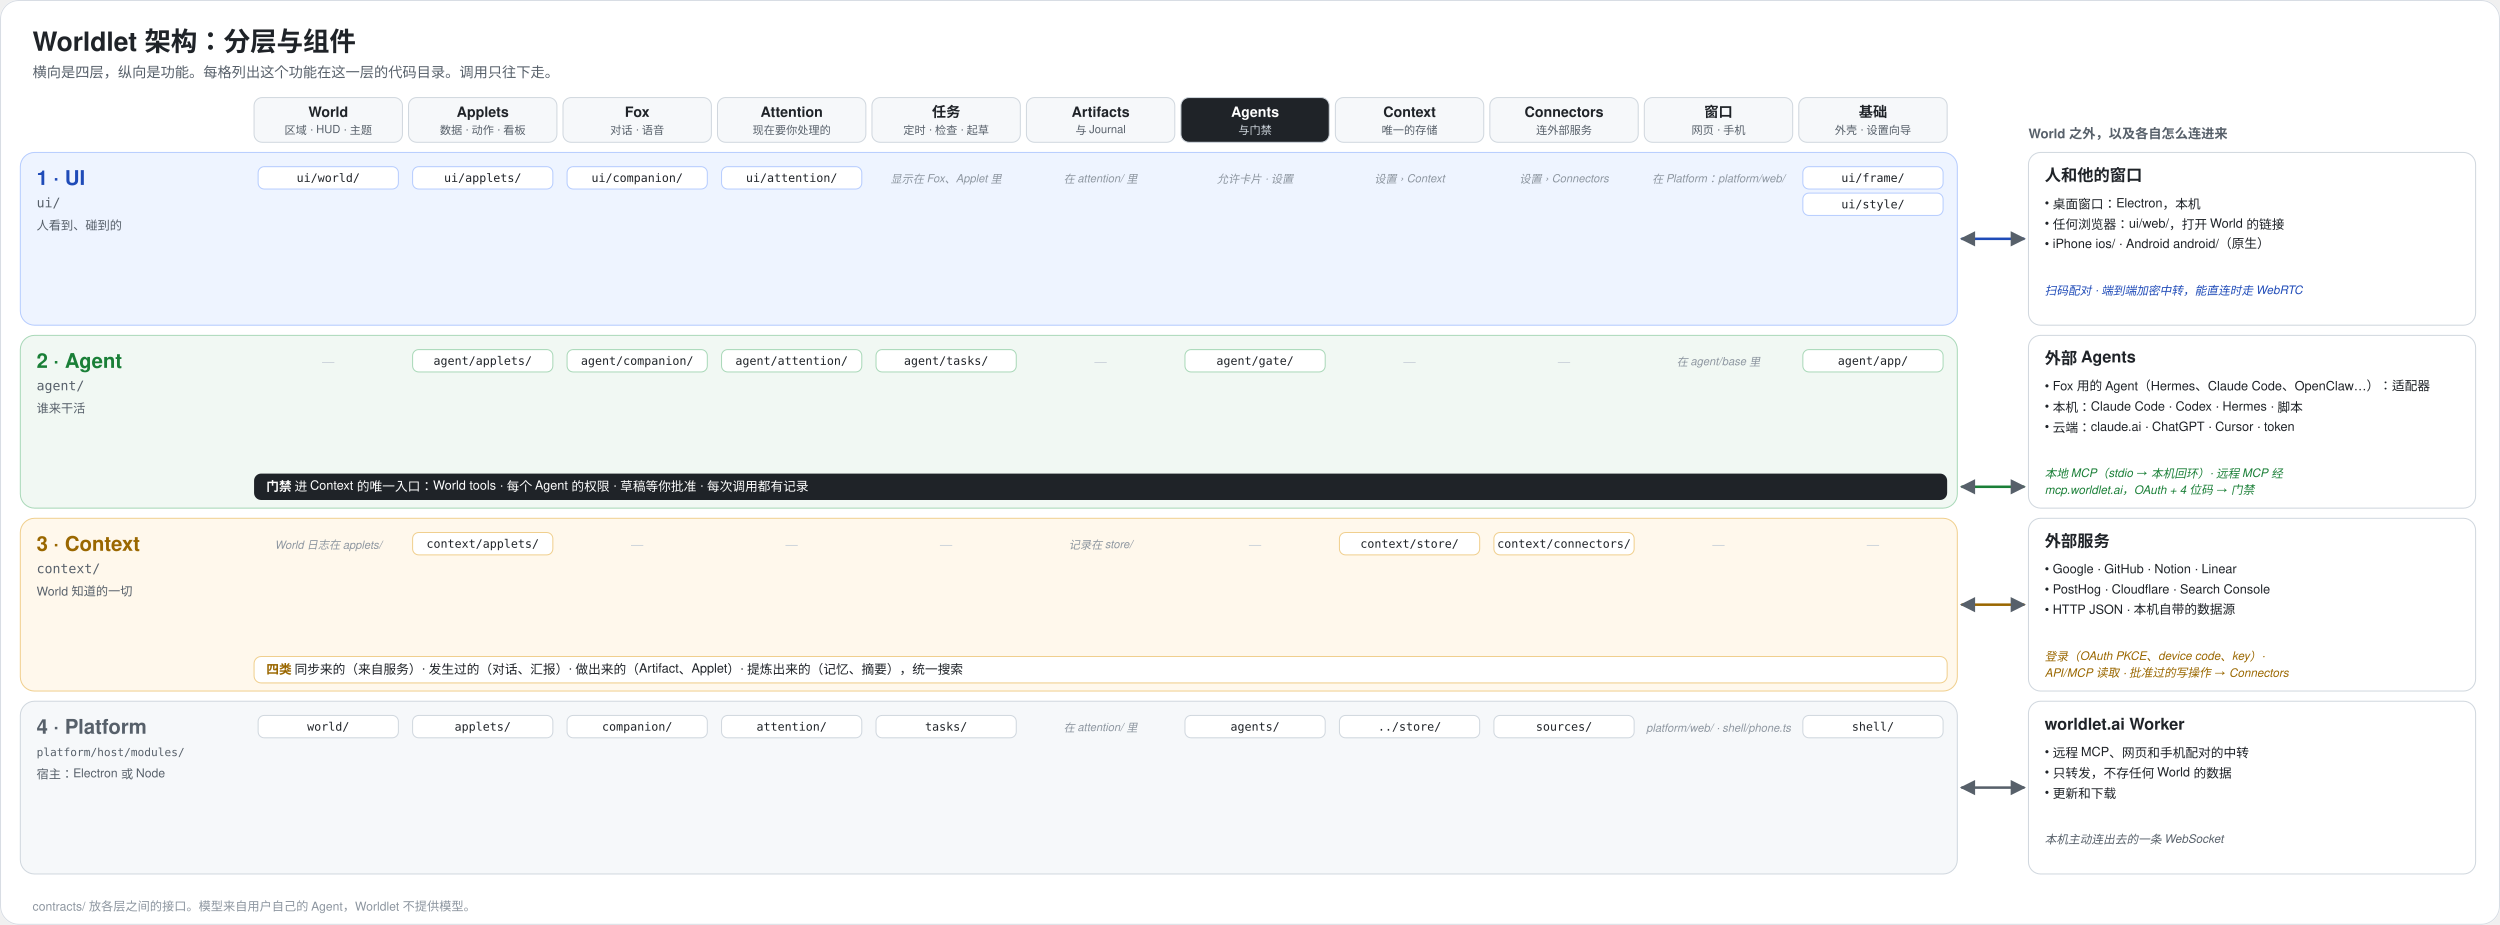
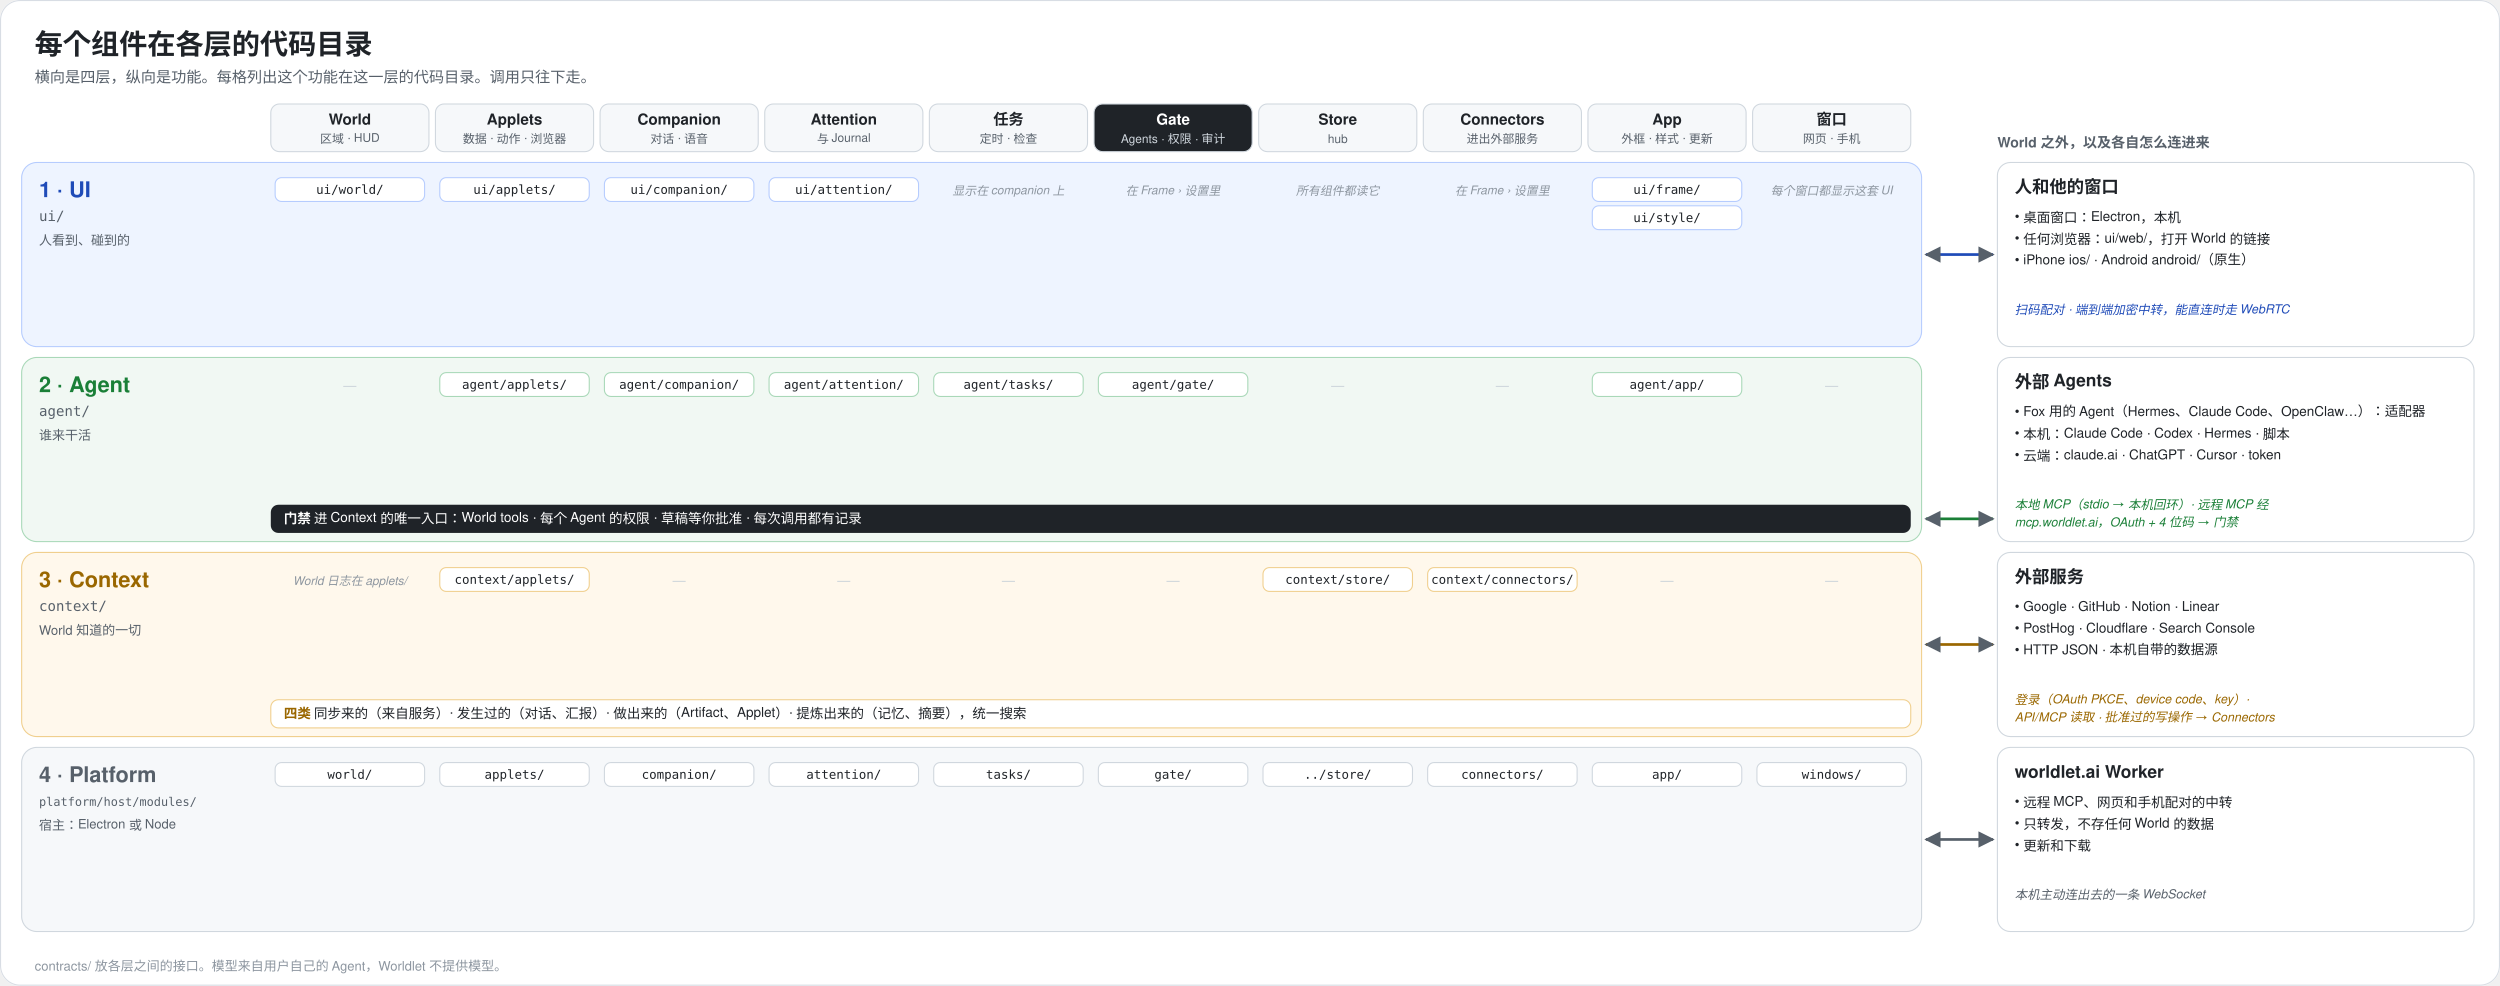
- <svg xmlns="http://www.w3.org/2000/svg" width="2460" height="910" viewBox="0 0 2460 910" font-family="-apple-system, 'Segoe UI', Helvetica, Arial, sans-serif">
+ <svg xmlns="http://www.w3.org/2000/svg" width="2308" height="910" viewBox="0 0 2308 910" font-family="-apple-system, 'Segoe UI', Helvetica, Arial, sans-serif">
  <defs>
    <marker id="ar" viewBox="0 0 10 10" refX="9" refY="5" markerWidth="6" markerHeight="6" orient="auto-start-reverse">
      <path d="M0 0L10 5L0 10z" fill="#57606A" />
    </marker>
  </defs>
-   <rect width="2460" height="910" rx="18" fill="#FFFFFF" />
-   <rect x="0.5" y="0.5" width="2459" height="909" rx="18" fill="none" stroke="#D8DDE4" />
-   <text x="32" y="50" font-size="26" font-weight="700" fill="#1F2328">Worldlet 架构：分层与组件</text>
+   <rect width="2308" height="910" rx="18" fill="#FFFFFF" />
+   <rect x="0.5" y="0.5" width="2307" height="909" rx="18" fill="none" stroke="#D8DDE4" />
+   <text x="32" y="50" font-size="26" font-weight="700" fill="#1F2328">每个组件在各层的代码目录</text>
  <text x="32" y="76" font-size="14" fill="#57606A">横向是四层，纵向是功能。每格列出这个功能在这一层的代码目录。调用只往下走。</text>
  <rect x="250" y="96" width="146" height="44" rx="8" fill="#F6F8FA" stroke="#D0D7DE" />
  <text x="323.0" y="115" font-size="14" font-weight="700" text-anchor="middle" fill="#1F2328">World</text>
-   <text x="323.0" y="132" font-size="11" text-anchor="middle" fill="#57606A">区域 · HUD · 主题</text>
+   <text x="323.0" y="132" font-size="11" text-anchor="middle" fill="#57606A">区域 · HUD</text>
  <rect x="402" y="96" width="146" height="44" rx="8" fill="#F6F8FA" stroke="#D0D7DE" />
  <text x="475.0" y="115" font-size="14" font-weight="700" text-anchor="middle" fill="#1F2328">Applets</text>
-   <text x="475.0" y="132" font-size="11" text-anchor="middle" fill="#57606A">数据 · 动作 · 看板</text>
+   <text x="475.0" y="132" font-size="11" text-anchor="middle" fill="#57606A">数据 · 动作 · 浏览器</text>
  <rect x="554" y="96" width="146" height="44" rx="8" fill="#F6F8FA" stroke="#D0D7DE" />
-   <text x="627.0" y="115" font-size="14" font-weight="700" text-anchor="middle" fill="#1F2328">Fox</text>
+   <text x="627.0" y="115" font-size="14" font-weight="700" text-anchor="middle" fill="#1F2328">Companion</text>
  <text x="627.0" y="132" font-size="11" text-anchor="middle" fill="#57606A">对话 · 语音</text>
  <rect x="706" y="96" width="146" height="44" rx="8" fill="#F6F8FA" stroke="#D0D7DE" />
  <text x="779.0" y="115" font-size="14" font-weight="700" text-anchor="middle" fill="#1F2328">Attention</text>
-   <text x="779.0" y="132" font-size="11" text-anchor="middle" fill="#57606A">现在要你处理的</text>
+   <text x="779.0" y="132" font-size="11" text-anchor="middle" fill="#57606A">与 Journal</text>
  <rect x="858" y="96" width="146" height="44" rx="8" fill="#F6F8FA" stroke="#D0D7DE" />
  <text x="931.0" y="115" font-size="14" font-weight="700" text-anchor="middle" fill="#1F2328">任务</text>
-   <text x="931.0" y="132" font-size="11" text-anchor="middle" fill="#57606A">定时 · 检查 · 起草</text>
-   <rect x="1010" y="96" width="146" height="44" rx="8" fill="#F6F8FA" stroke="#D0D7DE" />
-   <text x="1083.0" y="115" font-size="14" font-weight="700" text-anchor="middle" fill="#1F2328">Artifacts</text>
-   <text x="1083.0" y="132" font-size="11" text-anchor="middle" fill="#57606A">与 Journal</text>
-   <rect x="1162" y="96" width="146" height="44" rx="8" fill="#1F2328" stroke="#D0D7DE" />
-   <text x="1235.0" y="115" font-size="14" font-weight="700" text-anchor="middle" fill="#FFFFFF">Agents</text>
-   <text x="1235.0" y="132" font-size="11" text-anchor="middle" fill="#D0D7DE">与门禁</text>
+   <text x="931.0" y="132" font-size="11" text-anchor="middle" fill="#57606A">定时 · 检查</text>
+   <rect x="1010" y="96" width="146" height="44" rx="8" fill="#1F2328" stroke="#D0D7DE" />
+   <text x="1083.0" y="115" font-size="14" font-weight="700" text-anchor="middle" fill="#FFFFFF">Gate</text>
+   <text x="1083.0" y="132" font-size="11" text-anchor="middle" fill="#D0D7DE">Agents · 权限 · 审计</text>
+   <rect x="1162" y="96" width="146" height="44" rx="8" fill="#F6F8FA" stroke="#D0D7DE" />
+   <text x="1235.0" y="115" font-size="14" font-weight="700" text-anchor="middle" fill="#1F2328">Store</text>
+   <text x="1235.0" y="132" font-size="11" text-anchor="middle" fill="#57606A">hub</text>
  <rect x="1314" y="96" width="146" height="44" rx="8" fill="#F6F8FA" stroke="#D0D7DE" />
-   <text x="1387.0" y="115" font-size="14" font-weight="700" text-anchor="middle" fill="#1F2328">Context</text>
-   <text x="1387.0" y="132" font-size="11" text-anchor="middle" fill="#57606A">唯一的存储</text>
+   <text x="1387.0" y="115" font-size="14" font-weight="700" text-anchor="middle" fill="#1F2328">Connectors</text>
+   <text x="1387.0" y="132" font-size="11" text-anchor="middle" fill="#57606A">进出外部服务</text>
  <rect x="1466" y="96" width="146" height="44" rx="8" fill="#F6F8FA" stroke="#D0D7DE" />
-   <text x="1539.0" y="115" font-size="14" font-weight="700" text-anchor="middle" fill="#1F2328">Connectors</text>
-   <text x="1539.0" y="132" font-size="11" text-anchor="middle" fill="#57606A">连外部服务</text>
+   <text x="1539.0" y="115" font-size="14" font-weight="700" text-anchor="middle" fill="#1F2328">App</text>
+   <text x="1539.0" y="132" font-size="11" text-anchor="middle" fill="#57606A">外框 · 样式 · 更新</text>
  <rect x="1618" y="96" width="146" height="44" rx="8" fill="#F6F8FA" stroke="#D0D7DE" />
  <text x="1691.0" y="115" font-size="14" font-weight="700" text-anchor="middle" fill="#1F2328">窗口</text>
  <text x="1691.0" y="132" font-size="11" text-anchor="middle" fill="#57606A">网页 · 手机</text>
-   <rect x="1770" y="96" width="146" height="44" rx="8" fill="#F6F8FA" stroke="#D0D7DE" />
-   <text x="1843.0" y="115" font-size="14" font-weight="700" text-anchor="middle" fill="#1F2328">基础</text>
-   <text x="1843.0" y="132" font-size="11" text-anchor="middle" fill="#57606A">外壳 · 设置向导</text>
-   <rect x="20" y="150" width="1906" height="170" rx="14" fill="#EEF4FF" stroke="#B6CCFE" />
+   <rect x="20" y="150" width="1754" height="170" rx="14" fill="#EEF4FF" stroke="#B6CCFE" />
  <text x="36" y="182" font-size="20" font-weight="800" fill="#1F4BB8">1 · UI</text>
  <text x="36" y="204" font-size="13" font-family="ui-monospace, Menlo, monospace" fill="#57606A">ui/</text>
  <text x="36" y="226" font-size="12" fill="#57606A">人看到、碰到的</text>
  <rect x="254" y="164" width="138" height="22" rx="6" fill="#FFFFFF" stroke="#B6CCFE" />
  <text x="323.0" y="179" font-size="11.5" font-family="ui-monospace, Menlo, monospace" text-anchor="middle" fill="#1F2328">ui/world/</text>
  <rect x="406" y="164" width="138" height="22" rx="6" fill="#FFFFFF" stroke="#B6CCFE" />
  <text x="475.0" y="179" font-size="11.5" font-family="ui-monospace, Menlo, monospace" text-anchor="middle" fill="#1F2328">ui/applets/</text>
  <rect x="558" y="164" width="138" height="22" rx="6" fill="#FFFFFF" stroke="#B6CCFE" />
  <text x="627.0" y="179" font-size="11.5" font-family="ui-monospace, Menlo, monospace" text-anchor="middle" fill="#1F2328">ui/companion/</text>
  <rect x="710" y="164" width="138" height="22" rx="6" fill="#FFFFFF" stroke="#B6CCFE" />
  <text x="779.0" y="179" font-size="11.5" font-family="ui-monospace, Menlo, monospace" text-anchor="middle" fill="#1F2328">ui/attention/</text>
-   <text x="931.0" y="180" font-size="11" text-anchor="middle" fill="#8C959F" font-style="italic">显示在 Fox、Applet 里</text>
-   <text x="1083.0" y="180" font-size="11" text-anchor="middle" fill="#8C959F" font-style="italic">在 attention/ 里</text>
-   <text x="1235.0" y="180" font-size="11" text-anchor="middle" fill="#8C959F" font-style="italic">允许卡片 · 设置</text>
-   <text x="1387.0" y="180" font-size="11" text-anchor="middle" fill="#8C959F" font-style="italic">设置 › Context</text>
-   <text x="1539.0" y="180" font-size="11" text-anchor="middle" fill="#8C959F" font-style="italic">设置 › Connectors</text>
-   <text x="1691.0" y="180" font-size="11" text-anchor="middle" fill="#8C959F" font-style="italic">在 Platform：platform/web/</text>
-   <rect x="1774" y="164" width="138" height="22" rx="6" fill="#FFFFFF" stroke="#B6CCFE" />
-   <text x="1843.0" y="179" font-size="11.5" font-family="ui-monospace, Menlo, monospace" text-anchor="middle" fill="#1F2328">ui/frame/</text>
-   <rect x="1774" y="190" width="138" height="22" rx="6" fill="#FFFFFF" stroke="#B6CCFE" />
-   <text x="1843.0" y="205" font-size="11.5" font-family="ui-monospace, Menlo, monospace" text-anchor="middle" fill="#1F2328">ui/style/</text>
-   <rect x="20" y="330" width="1906" height="170" rx="14" fill="#F1F8F3" stroke="#A9D8B8" />
+   <text x="931.0" y="180" font-size="11" text-anchor="middle" fill="#8C959F" font-style="italic">显示在 companion 上</text>
+   <text x="1083.0" y="180" font-size="11" text-anchor="middle" fill="#8C959F" font-style="italic">在 Frame › 设置里</text>
+   <text x="1235.0" y="180" font-size="11" text-anchor="middle" fill="#8C959F" font-style="italic">所有组件都读它</text>
+   <text x="1387.0" y="180" font-size="11" text-anchor="middle" fill="#8C959F" font-style="italic">在 Frame › 设置里</text>
+   <rect x="1470" y="164" width="138" height="22" rx="6" fill="#FFFFFF" stroke="#B6CCFE" />
+   <text x="1539.0" y="179" font-size="11.5" font-family="ui-monospace, Menlo, monospace" text-anchor="middle" fill="#1F2328">ui/frame/</text>
+   <rect x="1470" y="190" width="138" height="22" rx="6" fill="#FFFFFF" stroke="#B6CCFE" />
+   <text x="1539.0" y="205" font-size="11.5" font-family="ui-monospace, Menlo, monospace" text-anchor="middle" fill="#1F2328">ui/style/</text>
+   <text x="1691.0" y="180" font-size="11" text-anchor="middle" fill="#8C959F" font-style="italic">每个窗口都显示这套 UI</text>
+   <rect x="20" y="330" width="1754" height="170" rx="14" fill="#F1F8F3" stroke="#A9D8B8" />
  <text x="36" y="362" font-size="20" font-weight="800" fill="#1A7F37">2 · Agent</text>
  <text x="36" y="384" font-size="13" font-family="ui-monospace, Menlo, monospace" fill="#57606A">agent/</text>
  <text x="36" y="406" font-size="12" fill="#57606A">谁来干活</text>
  <text x="323.0" y="360" font-size="12" text-anchor="middle" fill="#C9D1D9">—</text>
  <rect x="406" y="344" width="138" height="22" rx="6" fill="#FFFFFF" stroke="#A9D8B8" />
  <text x="475.0" y="359" font-size="11.5" font-family="ui-monospace, Menlo, monospace" text-anchor="middle" fill="#1F2328">agent/applets/</text>
  <rect x="558" y="344" width="138" height="22" rx="6" fill="#FFFFFF" stroke="#A9D8B8" />
  <text x="627.0" y="359" font-size="11.5" font-family="ui-monospace, Menlo, monospace" text-anchor="middle" fill="#1F2328">agent/companion/</text>
  <rect x="710" y="344" width="138" height="22" rx="6" fill="#FFFFFF" stroke="#A9D8B8" />
  <text x="779.0" y="359" font-size="11.5" font-family="ui-monospace, Menlo, monospace" text-anchor="middle" fill="#1F2328">agent/attention/</text>
  <rect x="862" y="344" width="138" height="22" rx="6" fill="#FFFFFF" stroke="#A9D8B8" />
  <text x="931.0" y="359" font-size="11.5" font-family="ui-monospace, Menlo, monospace" text-anchor="middle" fill="#1F2328">agent/tasks/</text>
-   <text x="1083.0" y="360" font-size="12" text-anchor="middle" fill="#C9D1D9">—</text>
-   <rect x="1166" y="344" width="138" height="22" rx="6" fill="#FFFFFF" stroke="#A9D8B8" />
-   <text x="1235.0" y="359" font-size="11.5" font-family="ui-monospace, Menlo, monospace" text-anchor="middle" fill="#1F2328">agent/gate/</text>
+   <rect x="1014" y="344" width="138" height="22" rx="6" fill="#FFFFFF" stroke="#A9D8B8" />
+   <text x="1083.0" y="359" font-size="11.5" font-family="ui-monospace, Menlo, monospace" text-anchor="middle" fill="#1F2328">agent/gate/</text>
+   <text x="1235.0" y="360" font-size="12" text-anchor="middle" fill="#C9D1D9">—</text>
  <text x="1387.0" y="360" font-size="12" text-anchor="middle" fill="#C9D1D9">—</text>
-   <text x="1539.0" y="360" font-size="12" text-anchor="middle" fill="#C9D1D9">—</text>
-   <text x="1691.0" y="360" font-size="11" text-anchor="middle" fill="#8C959F" font-style="italic">在 agent/base 里</text>
-   <rect x="1774" y="344" width="138" height="22" rx="6" fill="#FFFFFF" stroke="#A9D8B8" />
-   <text x="1843.0" y="359" font-size="11.5" font-family="ui-monospace, Menlo, monospace" text-anchor="middle" fill="#1F2328">agent/app/</text>
-   <rect x="250" y="466" width="1666" height="26" rx="7" fill="#1F2328" />
+   <rect x="1470" y="344" width="138" height="22" rx="6" fill="#FFFFFF" stroke="#A9D8B8" />
+   <text x="1539.0" y="359" font-size="11.5" font-family="ui-monospace, Menlo, monospace" text-anchor="middle" fill="#1F2328">agent/app/</text>
+   <text x="1691.0" y="360" font-size="12" text-anchor="middle" fill="#C9D1D9">—</text>
+   <rect x="250" y="466" width="1514" height="26" rx="7" fill="#1F2328" />
  <text x="262" y="483" font-size="12.5" fill="#FFFFFF">
    <tspan font-weight="800">门禁</tspan>  进 Context 的唯一入口：World tools · 每个 Agent 的权限 · 草稿等你批准 · 每次调用都有记录</text>
-   <rect x="20" y="510" width="1906" height="170" rx="14" fill="#FFF8EC" stroke="#F0CF8E" />
+   <rect x="20" y="510" width="1754" height="170" rx="14" fill="#FFF8EC" stroke="#F0CF8E" />
  <text x="36" y="542" font-size="20" font-weight="800" fill="#9A6700">3 · Context</text>
  <text x="36" y="564" font-size="13" font-family="ui-monospace, Menlo, monospace" fill="#57606A">context/</text>
  <text x="36" y="586" font-size="12" fill="#57606A">World 知道的一切</text>
  <text x="323.0" y="540" font-size="11" text-anchor="middle" fill="#8C959F" font-style="italic">World 日志在 applets/</text>
  <rect x="406" y="524" width="138" height="22" rx="6" fill="#FFFFFF" stroke="#F0CF8E" />
  <text x="475.0" y="539" font-size="11.5" font-family="ui-monospace, Menlo, monospace" text-anchor="middle" fill="#1F2328">context/applets/</text>
  <text x="627.0" y="540" font-size="12" text-anchor="middle" fill="#C9D1D9">—</text>
  <text x="779.0" y="540" font-size="12" text-anchor="middle" fill="#C9D1D9">—</text>
  <text x="931.0" y="540" font-size="12" text-anchor="middle" fill="#C9D1D9">—</text>
-   <text x="1083.0" y="540" font-size="11" text-anchor="middle" fill="#8C959F" font-style="italic">记录在 store/</text>
-   <text x="1235.0" y="540" font-size="12" text-anchor="middle" fill="#C9D1D9">—</text>
+   <text x="1083.0" y="540" font-size="12" text-anchor="middle" fill="#C9D1D9">—</text>
+   <rect x="1166" y="524" width="138" height="22" rx="6" fill="#FFFFFF" stroke="#F0CF8E" />
+   <text x="1235.0" y="539" font-size="11.5" font-family="ui-monospace, Menlo, monospace" text-anchor="middle" fill="#1F2328">context/store/</text>
  <rect x="1318" y="524" width="138" height="22" rx="6" fill="#FFFFFF" stroke="#F0CF8E" />
-   <text x="1387.0" y="539" font-size="11.5" font-family="ui-monospace, Menlo, monospace" text-anchor="middle" fill="#1F2328">context/store/</text>
-   <rect x="1470" y="524" width="138" height="22" rx="6" fill="#FFFFFF" stroke="#F0CF8E" />
-   <text x="1539.0" y="539" font-size="11.5" font-family="ui-monospace, Menlo, monospace" text-anchor="middle" fill="#1F2328">context/connectors/</text>
+   <text x="1387.0" y="539" font-size="11.5" font-family="ui-monospace, Menlo, monospace" text-anchor="middle" fill="#1F2328">context/connectors/</text>
+   <text x="1539.0" y="540" font-size="12" text-anchor="middle" fill="#C9D1D9">—</text>
  <text x="1691.0" y="540" font-size="12" text-anchor="middle" fill="#C9D1D9">—</text>
-   <text x="1843.0" y="540" font-size="12" text-anchor="middle" fill="#C9D1D9">—</text>
-   <rect x="250" y="646" width="1666" height="26" rx="7" fill="#FFFFFF" stroke="#F0CF8E" />
+   <rect x="250" y="646" width="1514" height="26" rx="7" fill="#FFFFFF" stroke="#F0CF8E" />
  <text x="262" y="663" font-size="12.5" fill="#1F2328">
    <tspan font-weight="800" fill="#9A6700">四类</tspan>  同步来的（来自服务）· 发生过的（对话、汇报）· 做出来的（Artifact、Applet）· 提炼出来的（记忆、摘要），统一搜索</text>
-   <rect x="20" y="690" width="1906" height="170" rx="14" fill="#F6F8FA" stroke="#D0D7DE" />
+   <rect x="20" y="690" width="1754" height="170" rx="14" fill="#F6F8FA" stroke="#D0D7DE" />
  <text x="36" y="722" font-size="20" font-weight="800" fill="#57606A">4 · Platform</text>
  <text x="36" y="744" font-size="11" font-family="ui-monospace, Menlo, monospace" fill="#57606A">platform/host/modules/</text>
  <text x="36" y="766" font-size="12" fill="#57606A">宿主：Electron 或 Node</text>
  <rect x="254" y="704" width="138" height="22" rx="6" fill="#FFFFFF" stroke="#D0D7DE" />
  <text x="323.0" y="719" font-size="11.5" font-family="ui-monospace, Menlo, monospace" text-anchor="middle" fill="#1F2328">world/</text>
  <rect x="406" y="704" width="138" height="22" rx="6" fill="#FFFFFF" stroke="#D0D7DE" />
  <text x="475.0" y="719" font-size="11.5" font-family="ui-monospace, Menlo, monospace" text-anchor="middle" fill="#1F2328">applets/</text>
  <rect x="558" y="704" width="138" height="22" rx="6" fill="#FFFFFF" stroke="#D0D7DE" />
  <text x="627.0" y="719" font-size="11.5" font-family="ui-monospace, Menlo, monospace" text-anchor="middle" fill="#1F2328">companion/</text>
  <rect x="710" y="704" width="138" height="22" rx="6" fill="#FFFFFF" stroke="#D0D7DE" />
  <text x="779.0" y="719" font-size="11.5" font-family="ui-monospace, Menlo, monospace" text-anchor="middle" fill="#1F2328">attention/</text>
  <rect x="862" y="704" width="138" height="22" rx="6" fill="#FFFFFF" stroke="#D0D7DE" />
  <text x="931.0" y="719" font-size="11.5" font-family="ui-monospace, Menlo, monospace" text-anchor="middle" fill="#1F2328">tasks/</text>
-   <text x="1083.0" y="720" font-size="11" text-anchor="middle" fill="#8C959F" font-style="italic">在 attention/ 里</text>
+   <rect x="1014" y="704" width="138" height="22" rx="6" fill="#FFFFFF" stroke="#D0D7DE" />
+   <text x="1083.0" y="719" font-size="11.5" font-family="ui-monospace, Menlo, monospace" text-anchor="middle" fill="#1F2328">gate/</text>
  <rect x="1166" y="704" width="138" height="22" rx="6" fill="#FFFFFF" stroke="#D0D7DE" />
-   <text x="1235.0" y="719" font-size="11.5" font-family="ui-monospace, Menlo, monospace" text-anchor="middle" fill="#1F2328">agents/</text>
+   <text x="1235.0" y="719" font-size="11.5" font-family="ui-monospace, Menlo, monospace" text-anchor="middle" fill="#1F2328">../store/</text>
  <rect x="1318" y="704" width="138" height="22" rx="6" fill="#FFFFFF" stroke="#D0D7DE" />
-   <text x="1387.0" y="719" font-size="11.5" font-family="ui-monospace, Menlo, monospace" text-anchor="middle" fill="#1F2328">../store/</text>
+   <text x="1387.0" y="719" font-size="11.5" font-family="ui-monospace, Menlo, monospace" text-anchor="middle" fill="#1F2328">connectors/</text>
  <rect x="1470" y="704" width="138" height="22" rx="6" fill="#FFFFFF" stroke="#D0D7DE" />
-   <text x="1539.0" y="719" font-size="11.5" font-family="ui-monospace, Menlo, monospace" text-anchor="middle" fill="#1F2328">sources/</text>
-   <text x="1691.0" y="720" font-size="11" text-anchor="middle" fill="#8C959F" font-style="italic">platform/web/ · shell/phone.ts</text>
-   <rect x="1774" y="704" width="138" height="22" rx="6" fill="#FFFFFF" stroke="#D0D7DE" />
-   <text x="1843.0" y="719" font-size="11.5" font-family="ui-monospace, Menlo, monospace" text-anchor="middle" fill="#1F2328">shell/</text>
-   <text x="1996" y="136" font-size="13" font-weight="700" fill="#57606A">World 之外，以及各自怎么连进来</text>
-   <rect x="1996" y="150" width="440" height="170" rx="12" fill="#FFFFFF" stroke="#D0D7DE" />
-   <text x="2012" y="178" font-size="16" font-weight="700" fill="#1F2328">人和他的窗口</text>
-   <text x="2012" y="204" font-size="12.5" fill="#1F2328">• 桌面窗口：Electron，本机</text>
-   <text x="2012" y="224" font-size="12.5" fill="#1F2328">• 任何浏览器：ui/web/，打开 World 的链接</text>
-   <text x="2012" y="244" font-size="12.5" fill="#1F2328">• iPhone ios/ · Android android/（原生）</text>
-   <text x="2012" y="290" font-size="11.5" fill="#1F4BB8" font-style="italic">扫码配对 · 端到端加密中转，能直连时走 WebRTC</text>
-   <line x1="1992" y1="235.0" x2="1930" y2="235.0" stroke="#1F4BB8" stroke-width="2.5" marker-start="url(#ar)" marker-end="url(#ar)" />
-   <rect x="1996" y="330" width="440" height="170" rx="12" fill="#FFFFFF" stroke="#D0D7DE" />
-   <text x="2012" y="358" font-size="16" font-weight="700" fill="#1F2328">外部 Agents</text>
-   <text x="2012" y="384" font-size="12.5" fill="#1F2328">• Fox 用的 Agent（Hermes、Claude Code、OpenClaw…）：适配器</text>
-   <text x="2012" y="404" font-size="12.5" fill="#1F2328">• 本机：Claude Code · Codex · Hermes · 脚本</text>
-   <text x="2012" y="424" font-size="12.5" fill="#1F2328">• 云端：claude.ai · ChatGPT · Cursor · token</text>
-   <text x="2012" y="470" font-size="11.5" fill="#1A7F37" font-style="italic">本地 MCP（stdio → 本机回环）· 远程 MCP 经</text>
-   <text x="2012" y="486" font-size="11.5" fill="#1A7F37" font-style="italic">mcp.worldlet.ai，OAuth + 4 位码 → 门禁</text>
-   <line x1="1992" y1="479" x2="1930" y2="479" stroke="#1A7F37" stroke-width="2.5" marker-start="url(#ar)" marker-end="url(#ar)" />
-   <rect x="1996" y="510" width="440" height="170" rx="12" fill="#FFFFFF" stroke="#D0D7DE" />
-   <text x="2012" y="538" font-size="16" font-weight="700" fill="#1F2328">外部服务</text>
-   <text x="2012" y="564" font-size="12.5" fill="#1F2328">• Google · GitHub · Notion · Linear</text>
-   <text x="2012" y="584" font-size="12.5" fill="#1F2328">• PostHog · Cloudflare · Search Console</text>
-   <text x="2012" y="604" font-size="12.5" fill="#1F2328">• HTTP JSON · 本机自带的数据源</text>
-   <text x="2012" y="650" font-size="11.5" fill="#9A6700" font-style="italic">登录（OAuth PKCE、device code、key）·</text>
-   <text x="2012" y="666" font-size="11.5" fill="#9A6700" font-style="italic">API/MCP 读取 · 批准过的写操作 → Connectors</text>
-   <line x1="1992" y1="595.0" x2="1930" y2="595.0" stroke="#9A6700" stroke-width="2.5" marker-start="url(#ar)" marker-end="url(#ar)" />
-   <rect x="1996" y="690" width="440" height="170" rx="12" fill="#FFFFFF" stroke="#D0D7DE" />
-   <text x="2012" y="718" font-size="16" font-weight="700" fill="#1F2328">worldlet.ai Worker</text>
-   <text x="2012" y="744" font-size="12.5" fill="#1F2328">• 远程 MCP、网页和手机配对的中转</text>
-   <text x="2012" y="764" font-size="12.5" fill="#1F2328">• 只转发，不存任何 World 的数据</text>
-   <text x="2012" y="784" font-size="12.5" fill="#1F2328">• 更新和下载</text>
-   <text x="2012" y="830" font-size="11.5" fill="#57606A" font-style="italic">本机主动连出去的一条 WebSocket</text>
-   <line x1="1992" y1="775.0" x2="1930" y2="775.0" stroke="#57606A" stroke-width="2.5" marker-start="url(#ar)" marker-end="url(#ar)" />
+   <text x="1539.0" y="719" font-size="11.5" font-family="ui-monospace, Menlo, monospace" text-anchor="middle" fill="#1F2328">app/</text>
+   <rect x="1622" y="704" width="138" height="22" rx="6" fill="#FFFFFF" stroke="#D0D7DE" />
+   <text x="1691.0" y="719" font-size="11.5" font-family="ui-monospace, Menlo, monospace" text-anchor="middle" fill="#1F2328">windows/</text>
+   <text x="1844" y="136" font-size="13" font-weight="700" fill="#57606A">World 之外，以及各自怎么连进来</text>
+   <rect x="1844" y="150" width="440" height="170" rx="12" fill="#FFFFFF" stroke="#D0D7DE" />
+   <text x="1860" y="178" font-size="16" font-weight="700" fill="#1F2328">人和他的窗口</text>
+   <text x="1860" y="204" font-size="12.5" fill="#1F2328">• 桌面窗口：Electron，本机</text>
+   <text x="1860" y="224" font-size="12.5" fill="#1F2328">• 任何浏览器：ui/web/，打开 World 的链接</text>
+   <text x="1860" y="244" font-size="12.5" fill="#1F2328">• iPhone ios/ · Android android/（原生）</text>
+   <text x="1860" y="290" font-size="11.5" fill="#1F4BB8" font-style="italic">扫码配对 · 端到端加密中转，能直连时走 WebRTC</text>
+   <line x1="1840" y1="235.0" x2="1778" y2="235.0" stroke="#1F4BB8" stroke-width="2.5" marker-start="url(#ar)" marker-end="url(#ar)" />
+   <rect x="1844" y="330" width="440" height="170" rx="12" fill="#FFFFFF" stroke="#D0D7DE" />
+   <text x="1860" y="358" font-size="16" font-weight="700" fill="#1F2328">外部 Agents</text>
+   <text x="1860" y="384" font-size="12.5" fill="#1F2328">• Fox 用的 Agent（Hermes、Claude Code、OpenClaw…）：适配器</text>
+   <text x="1860" y="404" font-size="12.5" fill="#1F2328">• 本机：Claude Code · Codex · Hermes · 脚本</text>
+   <text x="1860" y="424" font-size="12.5" fill="#1F2328">• 云端：claude.ai · ChatGPT · Cursor · token</text>
+   <text x="1860" y="470" font-size="11.5" fill="#1A7F37" font-style="italic">本地 MCP（stdio → 本机回环）· 远程 MCP 经</text>
+   <text x="1860" y="486" font-size="11.5" fill="#1A7F37" font-style="italic">mcp.worldlet.ai，OAuth + 4 位码 → 门禁</text>
+   <line x1="1840" y1="479" x2="1778" y2="479" stroke="#1A7F37" stroke-width="2.5" marker-start="url(#ar)" marker-end="url(#ar)" />
+   <rect x="1844" y="510" width="440" height="170" rx="12" fill="#FFFFFF" stroke="#D0D7DE" />
+   <text x="1860" y="538" font-size="16" font-weight="700" fill="#1F2328">外部服务</text>
+   <text x="1860" y="564" font-size="12.5" fill="#1F2328">• Google · GitHub · Notion · Linear</text>
+   <text x="1860" y="584" font-size="12.5" fill="#1F2328">• PostHog · Cloudflare · Search Console</text>
+   <text x="1860" y="604" font-size="12.5" fill="#1F2328">• HTTP JSON · 本机自带的数据源</text>
+   <text x="1860" y="650" font-size="11.5" fill="#9A6700" font-style="italic">登录（OAuth PKCE、device code、key）·</text>
+   <text x="1860" y="666" font-size="11.5" fill="#9A6700" font-style="italic">API/MCP 读取 · 批准过的写操作 → Connectors</text>
+   <line x1="1840" y1="595.0" x2="1778" y2="595.0" stroke="#9A6700" stroke-width="2.5" marker-start="url(#ar)" marker-end="url(#ar)" />
+   <rect x="1844" y="690" width="440" height="170" rx="12" fill="#FFFFFF" stroke="#D0D7DE" />
+   <text x="1860" y="718" font-size="16" font-weight="700" fill="#1F2328">worldlet.ai Worker</text>
+   <text x="1860" y="744" font-size="12.5" fill="#1F2328">• 远程 MCP、网页和手机配对的中转</text>
+   <text x="1860" y="764" font-size="12.5" fill="#1F2328">• 只转发，不存任何 World 的数据</text>
+   <text x="1860" y="784" font-size="12.5" fill="#1F2328">• 更新和下载</text>
+   <text x="1860" y="830" font-size="11.5" fill="#57606A" font-style="italic">本机主动连出去的一条 WebSocket</text>
+   <line x1="1840" y1="775.0" x2="1778" y2="775.0" stroke="#57606A" stroke-width="2.5" marker-start="url(#ar)" marker-end="url(#ar)" />
  <text x="32" y="896" font-size="12" fill="#8C959F">contracts/ 放各层之间的接口。模型来自用户自己的 Agent，Worldlet 不提供模型。</text>
</svg>
